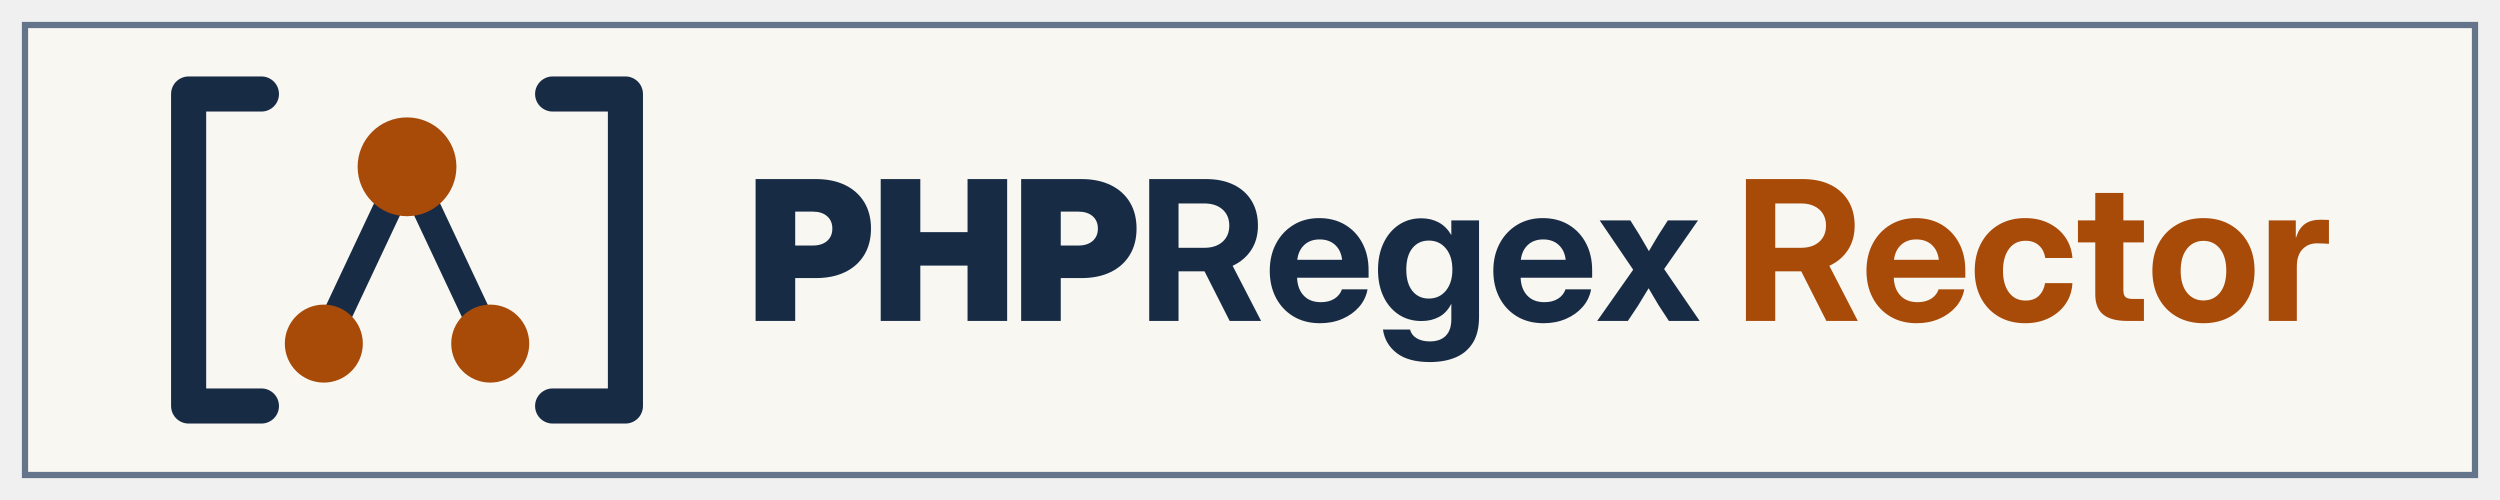
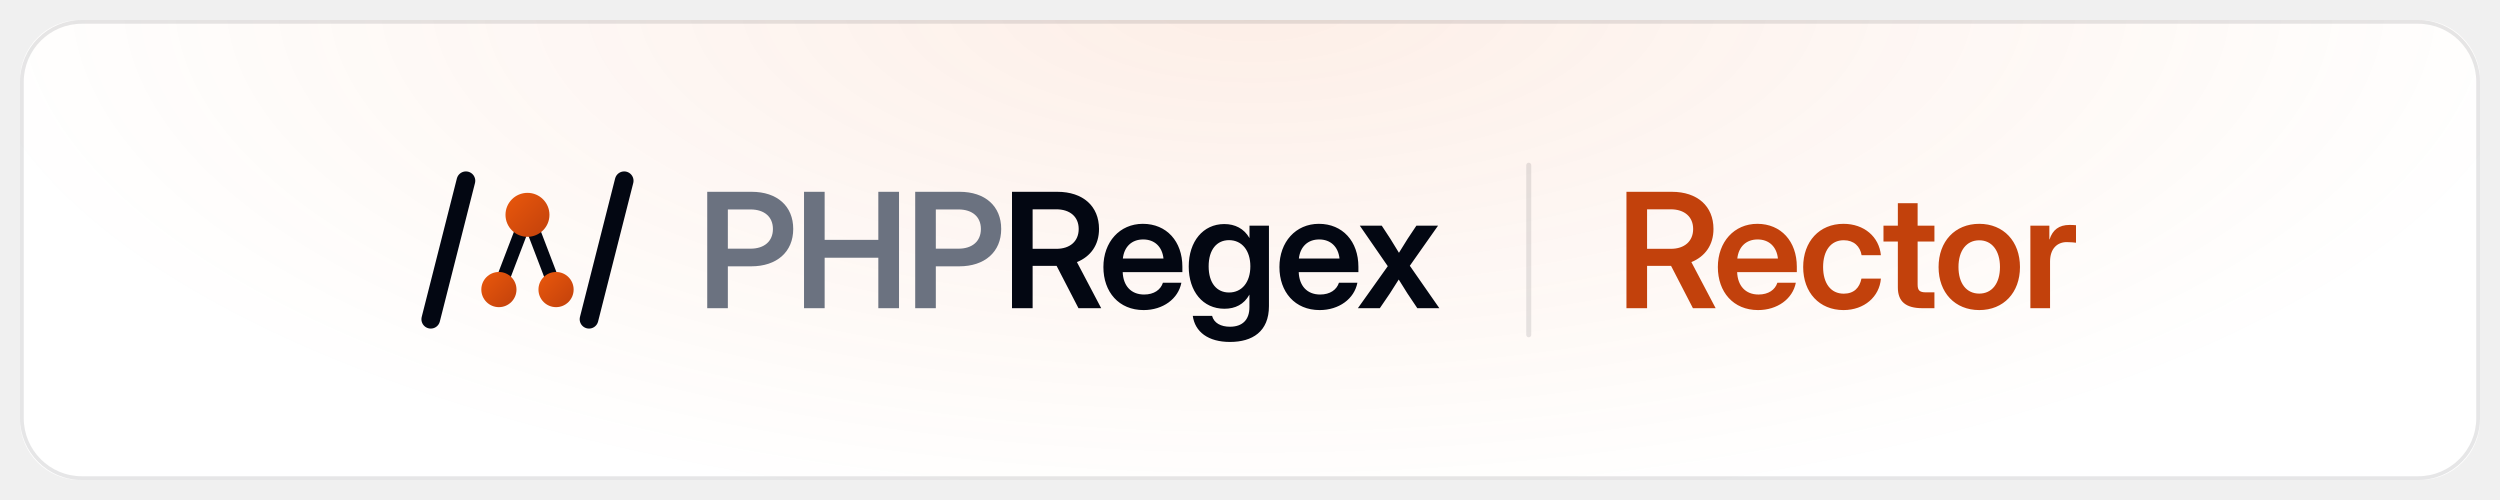
- <svg xmlns="http://www.w3.org/2000/svg" viewBox="0 0 1000 200" width="1000" height="200" role="img">
-   <style>.paper{fill:#F8F7F2}.ink-f{fill:#182B45}.ink-s{stroke:#182B45;fill:none}.amber-f{fill:#A84A08}</style>
-   <rect x="10" y="10" width="980" height="180" class="paper" stroke="#64748B" stroke-width="2.5" />
-   <g transform="translate(162.8105 100) scale(0.52)">
-     <g fill="none" class="ink-s" stroke-width="27" stroke-linecap="round" stroke-linejoin="round">
-       <path d="M-112-120H-168V120H-112" />
-       <path d="M112-120H168V120H112" />
+ <svg xmlns="http://www.w3.org/2000/svg" viewBox="0 0 1000 200" width="1000" height="200" role="img" aria-label="PHPRegex Rector">
+   <defs>
+     <linearGradient id="n" x1="0" y1="0" x2="1" y2="1">
+       <stop offset="0" stop-color="#EA580C" />
+       <stop offset="1" stop-color="#C2410C" />
+     </linearGradient>
+     <radialGradient id="halo" cx="500" cy="0" r="1" gradientUnits="userSpaceOnUse" gradientTransform="translate(500 0) scale(520 210) translate(-500 0)">
+       <stop offset="0" stop-color="rgba(234,88,12,0.10)" />
+       <stop offset="1" stop-color="rgba(234,88,12,0.10)" stop-opacity="0" />
+     </radialGradient>
+   </defs>
+   <rect x="8" y="8" width="984" height="184" rx="24" fill="#FFFFFF" />
+   <rect x="8" y="8" width="984" height="184" rx="24" fill="url(#halo)" />
+   <rect x="8.75" y="8.75" width="982.5" height="182.5" rx="24" fill="none" stroke="rgba(3,7,18,0.10)" stroke-width="1.5" />
+   <g transform="translate(210.99 100.00) scale(0.2198)">
+     <g fill="none" stroke="#030712" stroke-linecap="round">
+       <path d="M-176 126L-112 -126M112 126L176 -126" stroke-width="34" />
+       <path d="M0 -64L-52 72M0 -64L52 72" stroke-width="24" />
    </g>
-     <g transform="translate(0 14)">
-       <path d="M0-78L-64 58M0-78L64 58" fill="none" class="ink-s" stroke-width="22" stroke-linecap="round" />
-       <circle cx="0" cy="-78" r="38" class="amber-f" />
-       <circle cx="-64" cy="58" r="30" class="amber-f" />
-       <circle cx="64" cy="58" r="30" class="amber-f" />
+     <g fill="url(#n)">
+       <circle cx="0" cy="-64" r="40" />
+       <circle cx="-52" cy="72" r="32" />
+       <circle cx="52" cy="72" r="32" />
    </g>
  </g>
-   <g transform="translate(299.1905 128.374)">
-     <path d="M3.047 0.0V-56.748H27.155Q33.935 -56.748 38.886 -54.33Q43.837 -51.911 46.522 -47.474Q49.207 -43.037 49.207 -36.943Q49.207 -30.888 46.522 -26.432Q43.837 -21.976 38.886 -19.557Q33.935 -17.139 27.155 -17.139H18.891V0.0ZM18.891 -30.164H25.975Q29.555 -30.164 31.649 -31.992Q33.744 -33.82 33.744 -36.943Q33.744 -40.066 31.649 -41.895Q29.555 -43.723 25.975 -43.723H18.891ZM53.092 0.0V-56.748H68.936V-35.534H87.826V-56.748H103.67V0.0H87.826V-22.128H68.936V0.0ZM109.269 0.0V-56.748H133.377Q140.156 -56.748 145.107 -54.33Q150.059 -51.911 152.744 -47.474Q155.429 -43.037 155.429 -36.943Q155.429 -30.888 152.744 -26.432Q150.059 -21.976 145.107 -19.557Q140.156 -17.139 133.377 -17.139H125.112V0.0ZM125.112 -30.164H132.196Q135.776 -30.164 137.871 -31.992Q139.966 -33.82 139.966 -36.943Q139.966 -40.066 137.871 -41.895Q135.776 -43.723 132.196 -43.723H125.112Z" class="ink-f" />
-     <path transform="translate(156.2666 0)" d="M4.228 0.0V-56.748H26.927Q33.325 -56.748 37.991 -54.482Q42.656 -52.216 45.189 -48.026Q47.722 -43.837 47.722 -38.124Q47.722 -32.487 45.037 -28.374Q42.352 -24.261 37.591 -22.052L48.979 0.0H36.41L26.355 -19.843Q26.317 -19.843 26.241 -19.843H15.958V0.0ZM15.958 -29.25H26.241Q30.888 -29.25 33.573 -31.668Q36.258 -34.087 36.258 -38.124Q36.258 -42.199 33.554 -44.599Q30.85 -46.998 26.203 -46.998H15.958ZM72.554 0.914Q66.46 0.914 61.947 -1.79Q57.434 -4.494 54.939 -9.236Q52.444 -13.978 52.444 -20.071Q52.444 -26.203 54.977 -30.964Q57.51 -35.725 61.966 -38.429Q66.422 -41.133 72.173 -41.133Q78.114 -41.133 82.551 -38.486Q86.988 -35.839 89.483 -31.135Q91.978 -26.432 91.978 -20.3V-17.291H63.375Q63.527 -12.835 66.003 -10.169Q68.479 -7.503 72.896 -7.503Q76.172 -7.503 78.362 -8.912Q80.552 -10.321 81.313 -12.645H91.559Q90.835 -8.646 88.169 -5.599Q85.503 -2.552 81.466 -0.819Q77.429 0.914 72.554 0.914ZM63.451 -24.451H81.39Q80.971 -28.222 78.59 -30.412Q76.21 -32.602 72.401 -32.602Q68.631 -32.602 66.27 -30.412Q63.908 -28.222 63.451 -24.451ZM116.505 16.453Q107.936 16.453 103.251 12.873Q98.566 9.293 97.729 3.428H108.545Q109.154 5.713 111.249 6.951Q113.344 8.188 116.505 8.188Q120.618 8.188 122.846 5.941Q125.074 3.694 125.074 -0.647V-6.817H125.036Q123.246 -3.275 120.18 -1.619Q117.114 0.038 113.153 0.038Q107.897 0.038 103.975 -2.59Q100.052 -5.218 97.9 -9.807Q95.748 -14.396 95.748 -20.414Q95.748 -26.47 97.938 -31.116Q100.128 -35.763 104.032 -38.41Q107.936 -41.057 113.077 -41.057Q116.962 -41.057 120.028 -39.4Q123.094 -37.743 125.036 -34.392H125.074V-40.219H136.157V-1.562Q136.157 4.799 133.663 8.779Q131.168 12.759 126.75 14.606Q122.332 16.453 116.505 16.453ZM116.048 -8.95Q120.313 -8.95 122.903 -12.111Q125.493 -15.272 125.493 -20.566Q125.493 -25.822 122.903 -28.983Q120.313 -32.145 116.048 -32.145Q111.973 -32.145 109.516 -29.117Q107.06 -26.089 107.06 -20.566Q107.06 -15.006 109.516 -11.978Q111.973 -8.95 116.048 -8.95ZM161.979 0.914Q155.886 0.914 151.373 -1.79Q146.859 -4.494 144.365 -9.236Q141.87 -13.978 141.87 -20.071Q141.87 -26.203 144.403 -30.964Q146.936 -35.725 151.392 -38.429Q155.848 -41.133 161.599 -41.133Q167.54 -41.133 171.977 -38.486Q176.414 -35.839 178.909 -31.135Q181.403 -26.432 181.403 -20.3V-17.291H152.801Q152.953 -12.835 155.429 -10.169Q157.904 -7.503 162.322 -7.503Q165.598 -7.503 167.788 -8.912Q169.978 -10.321 170.739 -12.645H180.984Q180.261 -8.646 177.595 -5.599Q174.929 -2.552 170.892 -0.819Q166.854 0.914 161.979 0.914ZM152.877 -24.451H170.815Q170.396 -28.222 168.016 -30.412Q165.636 -32.602 161.827 -32.602Q158.057 -32.602 155.695 -30.412Q153.334 -28.222 152.877 -24.451ZM183.422 0.0 197.818 -20.49 184.412 -40.219H196.676L200.218 -34.582Q201.246 -32.83 202.198 -31.192Q203.15 -29.555 204.103 -27.917Q205.055 -29.555 206.026 -31.192Q206.997 -32.83 208.063 -34.582L211.682 -40.219H223.755L210.196 -20.757L224.402 0.0H212.101L208.063 -6.17Q206.959 -7.998 205.969 -9.693Q204.979 -11.388 203.988 -13.063Q202.96 -11.388 201.932 -9.693Q200.903 -7.998 199.799 -6.17L195.686 0.0Z" class="ink-f" />
-     <path transform="translate(394.9512 0)" d="M4.228 0.0V-56.748H26.927Q33.325 -56.748 37.991 -54.482Q42.656 -52.216 45.189 -48.026Q47.722 -43.837 47.722 -38.124Q47.722 -32.487 45.037 -28.374Q42.352 -24.261 37.591 -22.052L48.979 0.0H36.41L26.355 -19.843Q26.317 -19.843 26.241 -19.843H15.958V0.0ZM15.958 -29.25H26.241Q30.888 -29.25 33.573 -31.668Q36.258 -34.087 36.258 -38.124Q36.258 -42.199 33.554 -44.599Q30.85 -46.998 26.203 -46.998H15.958ZM72.554 0.914Q66.46 0.914 61.947 -1.79Q57.434 -4.494 54.939 -9.236Q52.444 -13.978 52.444 -20.071Q52.444 -26.203 54.977 -30.964Q57.51 -35.725 61.966 -38.429Q66.422 -41.133 72.173 -41.133Q78.114 -41.133 82.551 -38.486Q86.988 -35.839 89.483 -31.135Q91.978 -26.432 91.978 -20.3V-17.291H63.375Q63.527 -12.835 66.003 -10.169Q68.479 -7.503 72.896 -7.503Q76.172 -7.503 78.362 -8.912Q80.552 -10.321 81.313 -12.645H91.559Q90.835 -8.646 88.169 -5.599Q85.503 -2.552 81.466 -0.819Q77.429 0.914 72.554 0.914ZM63.451 -24.451H81.39Q80.971 -28.222 78.59 -30.412Q76.21 -32.602 72.401 -32.602Q68.631 -32.602 66.27 -30.412Q63.908 -28.222 63.451 -24.451ZM115.934 0.914Q109.878 0.914 105.346 -1.733Q100.813 -4.38 98.281 -9.122Q95.748 -13.863 95.748 -20.071Q95.748 -26.317 98.281 -31.059Q100.813 -35.801 105.346 -38.467Q109.878 -41.133 115.934 -41.133Q121.228 -41.133 125.36 -39.095Q129.492 -37.058 131.987 -33.458Q134.481 -29.859 134.824 -25.175H123.97Q123.513 -28.26 121.475 -30.164Q119.438 -32.068 116.086 -32.068Q111.858 -32.068 109.459 -28.831Q107.06 -25.594 107.06 -20.071Q107.06 -14.587 109.459 -11.369Q111.858 -8.15 116.086 -8.15Q119.476 -8.15 121.418 -10.055Q123.36 -11.959 123.894 -15.12H134.824Q134.596 -10.474 132.12 -6.855Q129.645 -3.237 125.474 -1.162Q121.304 0.914 115.934 0.914ZM163.427 -40.219V-31.421H155.2V-12.416Q155.2 -10.359 156.019 -9.579Q156.838 -8.798 159.123 -8.798H163.427V0.0H156.876Q150.249 0.0 147.107 -2.59Q143.965 -5.18 143.965 -10.664V-31.421H137.033V-40.219H143.965V-51.188H155.2V-40.219ZM187.23 0.914Q181.137 0.914 176.547 -1.714Q171.958 -4.342 169.387 -9.045Q166.816 -13.749 166.816 -20.071Q166.816 -26.394 169.387 -31.116Q171.958 -35.839 176.547 -38.486Q181.137 -41.133 187.23 -41.133Q193.362 -41.133 197.952 -38.486Q202.541 -35.839 205.112 -31.116Q207.683 -26.394 207.683 -20.071Q207.683 -13.787 205.112 -9.064Q202.541 -4.342 197.952 -1.714Q193.362 0.914 187.23 0.914ZM187.23 -8.188Q191.344 -8.188 193.857 -11.331Q196.371 -14.473 196.371 -20.071Q196.371 -25.708 193.857 -28.869Q191.344 -32.03 187.23 -32.03Q183.155 -32.03 180.642 -28.869Q178.128 -25.708 178.128 -20.071Q178.128 -14.473 180.642 -11.331Q183.155 -8.188 187.23 -8.188ZM213.357 0.0V-40.219H224.174V-33.363H224.288Q225.393 -36.981 227.754 -38.733Q230.115 -40.485 234.114 -40.485Q235.104 -40.485 235.923 -40.447Q236.742 -40.409 237.428 -40.409V-30.85Q236.818 -30.888 235.409 -30.964Q234.0 -31.04 232.591 -31.04Q229.125 -31.04 226.859 -28.679Q224.593 -26.317 224.593 -21.785V0.0Z" class="amber-f" />
-   </g>
+   <path d="M282.89 123.28H291.14V106.53H300.51C310.73 106.53 317.29 100.75 317.29 91.59C317.29 82.47 310.89 76.72 300.67 76.72H282.89ZM291.14 99.47V83.78H300.2C305.76 83.78 309.17 86.75 309.17 91.59C309.17 96.47 305.76 99.47 300.2 99.47Z M321.61 123.28H329.86V103.09H351.33V123.28H359.61V76.72H351.33V95.94H329.86V76.72H321.61Z M366.08 123.28H374.33V106.53H383.7C393.92 106.53 400.48 100.75 400.48 91.59C400.48 82.47 394.08 76.72 383.86 76.72H366.08ZM374.33 99.47V83.78H383.39C388.95 83.78 392.36 86.75 392.36 91.59C392.36 96.47 388.95 99.47 383.39 99.47Z" fill="#6B7280" />
+   <path d="M404.8 123.28H413.05V106.34H422.42C422.52 106.34 422.58 106.34 422.64 106.34L431.39 123.28H440.48L430.77 104.84C436.3 102.59 439.61 97.94 439.61 91.59C439.61 82.47 433.2 76.72 422.95 76.72H404.8ZM413.05 99.53V83.72H422.48C428.05 83.72 431.48 86.75 431.48 91.59C431.48 96.47 428.05 99.53 422.55 99.53Z M457.45 124.03C465.17 124.03 471.3 119.56 472.55 113.09H465.17C464.27 115.91 461.61 117.81 457.64 117.81C452.33 117.81 449.27 114.22 449.08 108.84H472.95V106.69C472.95 96.56 466.64 89.53 457.14 89.53C447.89 89.53 441.36 96.78 441.36 106.81C441.36 116.81 447.55 124.03 457.45 124.03ZM449.14 103.41C449.67 98.69 452.7 95.78 457.27 95.78C461.83 95.78 464.89 98.69 465.39 103.41Z M491.99 136.78C500.92 136.78 507.58 132.66 507.58 122.44V90.28H499.8V95.19H499.77C497.58 91.41 493.99 89.62 489.71 89.62C481.24 89.62 475.49 96.59 475.49 106.62C475.49 116.56 481.14 123.5 489.77 123.5C494.11 123.5 497.61 121.75 499.74 117.88H499.77V122.91C499.77 127.97 496.92 130.69 491.99 130.69C488.3 130.69 485.58 129.19 484.83 126.34H477.11C477.99 132.75 483.27 136.78 491.99 136.78ZM491.61 117C486.74 117 483.46 113.28 483.46 106.53C483.46 99.81 486.74 96.06 491.61 96.06C496.77 96.06 500.14 100.19 500.14 106.53C500.14 112.88 496.77 117 491.61 117Z M527.86 124.03C535.58 124.03 541.71 119.56 542.96 113.09H535.58C534.68 115.91 532.02 117.81 528.05 117.81C522.74 117.81 519.68 114.22 519.49 108.84H543.36V106.69C543.36 96.56 537.05 89.53 527.55 89.53C518.3 89.53 511.77 96.78 511.77 106.81C511.77 116.81 517.96 124.03 527.86 124.03ZM519.55 103.41C520.08 98.69 523.11 95.78 527.68 95.78C532.24 95.78 535.3 98.69 535.8 103.41Z M543.15 123.28H551.93L555.93 117.41C557.18 115.47 558.33 113.62 559.49 111.81C560.65 113.62 561.77 115.47 562.99 117.41L566.93 123.28H575.74L563.93 106.31L575.21 90.28H566.55L563.05 95.53C561.83 97.47 560.71 99.28 559.58 101.12C558.46 99.28 557.33 97.47 556.15 95.53L552.71 90.28H543.93L555.11 106.47Z" fill="#030712" />
+   <rect x="610.50" y="65.08" width="2" height="69.84" rx="1" fill="rgba(3,7,18,0.10)" />
+   <path d="M650.58 123.28H658.83V106.34H668.2C668.3 106.34 668.36 106.34 668.42 106.34L677.17 123.28H686.26L676.55 104.84C682.08 102.59 685.39 97.94 685.39 91.59C685.39 82.47 678.98 76.72 668.73 76.72H650.58ZM658.83 99.53V83.72H668.26C673.83 83.72 677.26 86.75 677.26 91.59C677.26 96.47 673.83 99.53 668.33 99.53Z M703.23 124.03C710.95 124.03 717.08 119.56 718.33 113.09H710.95C710.05 115.91 707.39 117.81 703.42 117.81C698.11 117.81 695.05 114.22 694.86 108.84H718.73V106.69C718.73 96.56 712.42 89.53 702.92 89.53C693.67 89.53 687.14 96.78 687.14 106.81C687.14 116.81 693.33 124.03 703.23 124.03ZM694.92 103.41C695.45 98.69 698.48 95.78 703.05 95.78C707.61 95.78 710.67 98.69 711.17 103.41Z M737.39 124.03C745.74 124.03 751.8 118.66 752.36 111.44H744.58C743.83 115.09 741.61 117.47 737.49 117.47C732.3 117.47 729.24 113.31 729.24 106.81C729.24 100.28 732.33 96.09 737.49 96.09C741.58 96.09 744.05 98.56 744.64 102.09H752.36C751.67 94.75 745.67 89.53 737.39 89.53C727.74 89.53 721.27 96.62 721.27 106.81C721.27 117 727.74 124.03 737.39 124.03Z M773.77 90.28H767.05V81.28H759.14V90.28H753.39V96.62H759.14V114.97C759.14 120.62 762.3 123.28 769.02 123.28H773.77V116.94H770.39C767.83 116.94 767.05 116.16 767.05 113.81V96.62H773.77Z M791.71 124.03C801.43 124.03 807.99 117.06 807.99 106.81C807.99 96.56 801.43 89.53 791.71 89.53C781.99 89.53 775.43 96.56 775.43 106.81C775.43 117.06 781.99 124.03 791.71 124.03ZM791.71 117.44C786.61 117.44 783.39 113.41 783.39 106.81C783.39 100.19 786.64 96.12 791.71 96.12C796.74 96.12 799.99 100.22 799.99 106.81C799.99 113.38 796.77 117.44 791.71 117.44Z M812.15 123.28H820.02V104.59C820.02 99.44 822.93 96.84 826.68 96.84C828.24 96.84 829.8 97 830.4 97.09V90.09C829.77 90.03 828.9 89.97 827.83 89.97C823.58 89.97 821.05 91.97 819.83 95.75H819.74V90.28H812.15Z" fill="#C2410C" />
</svg>
